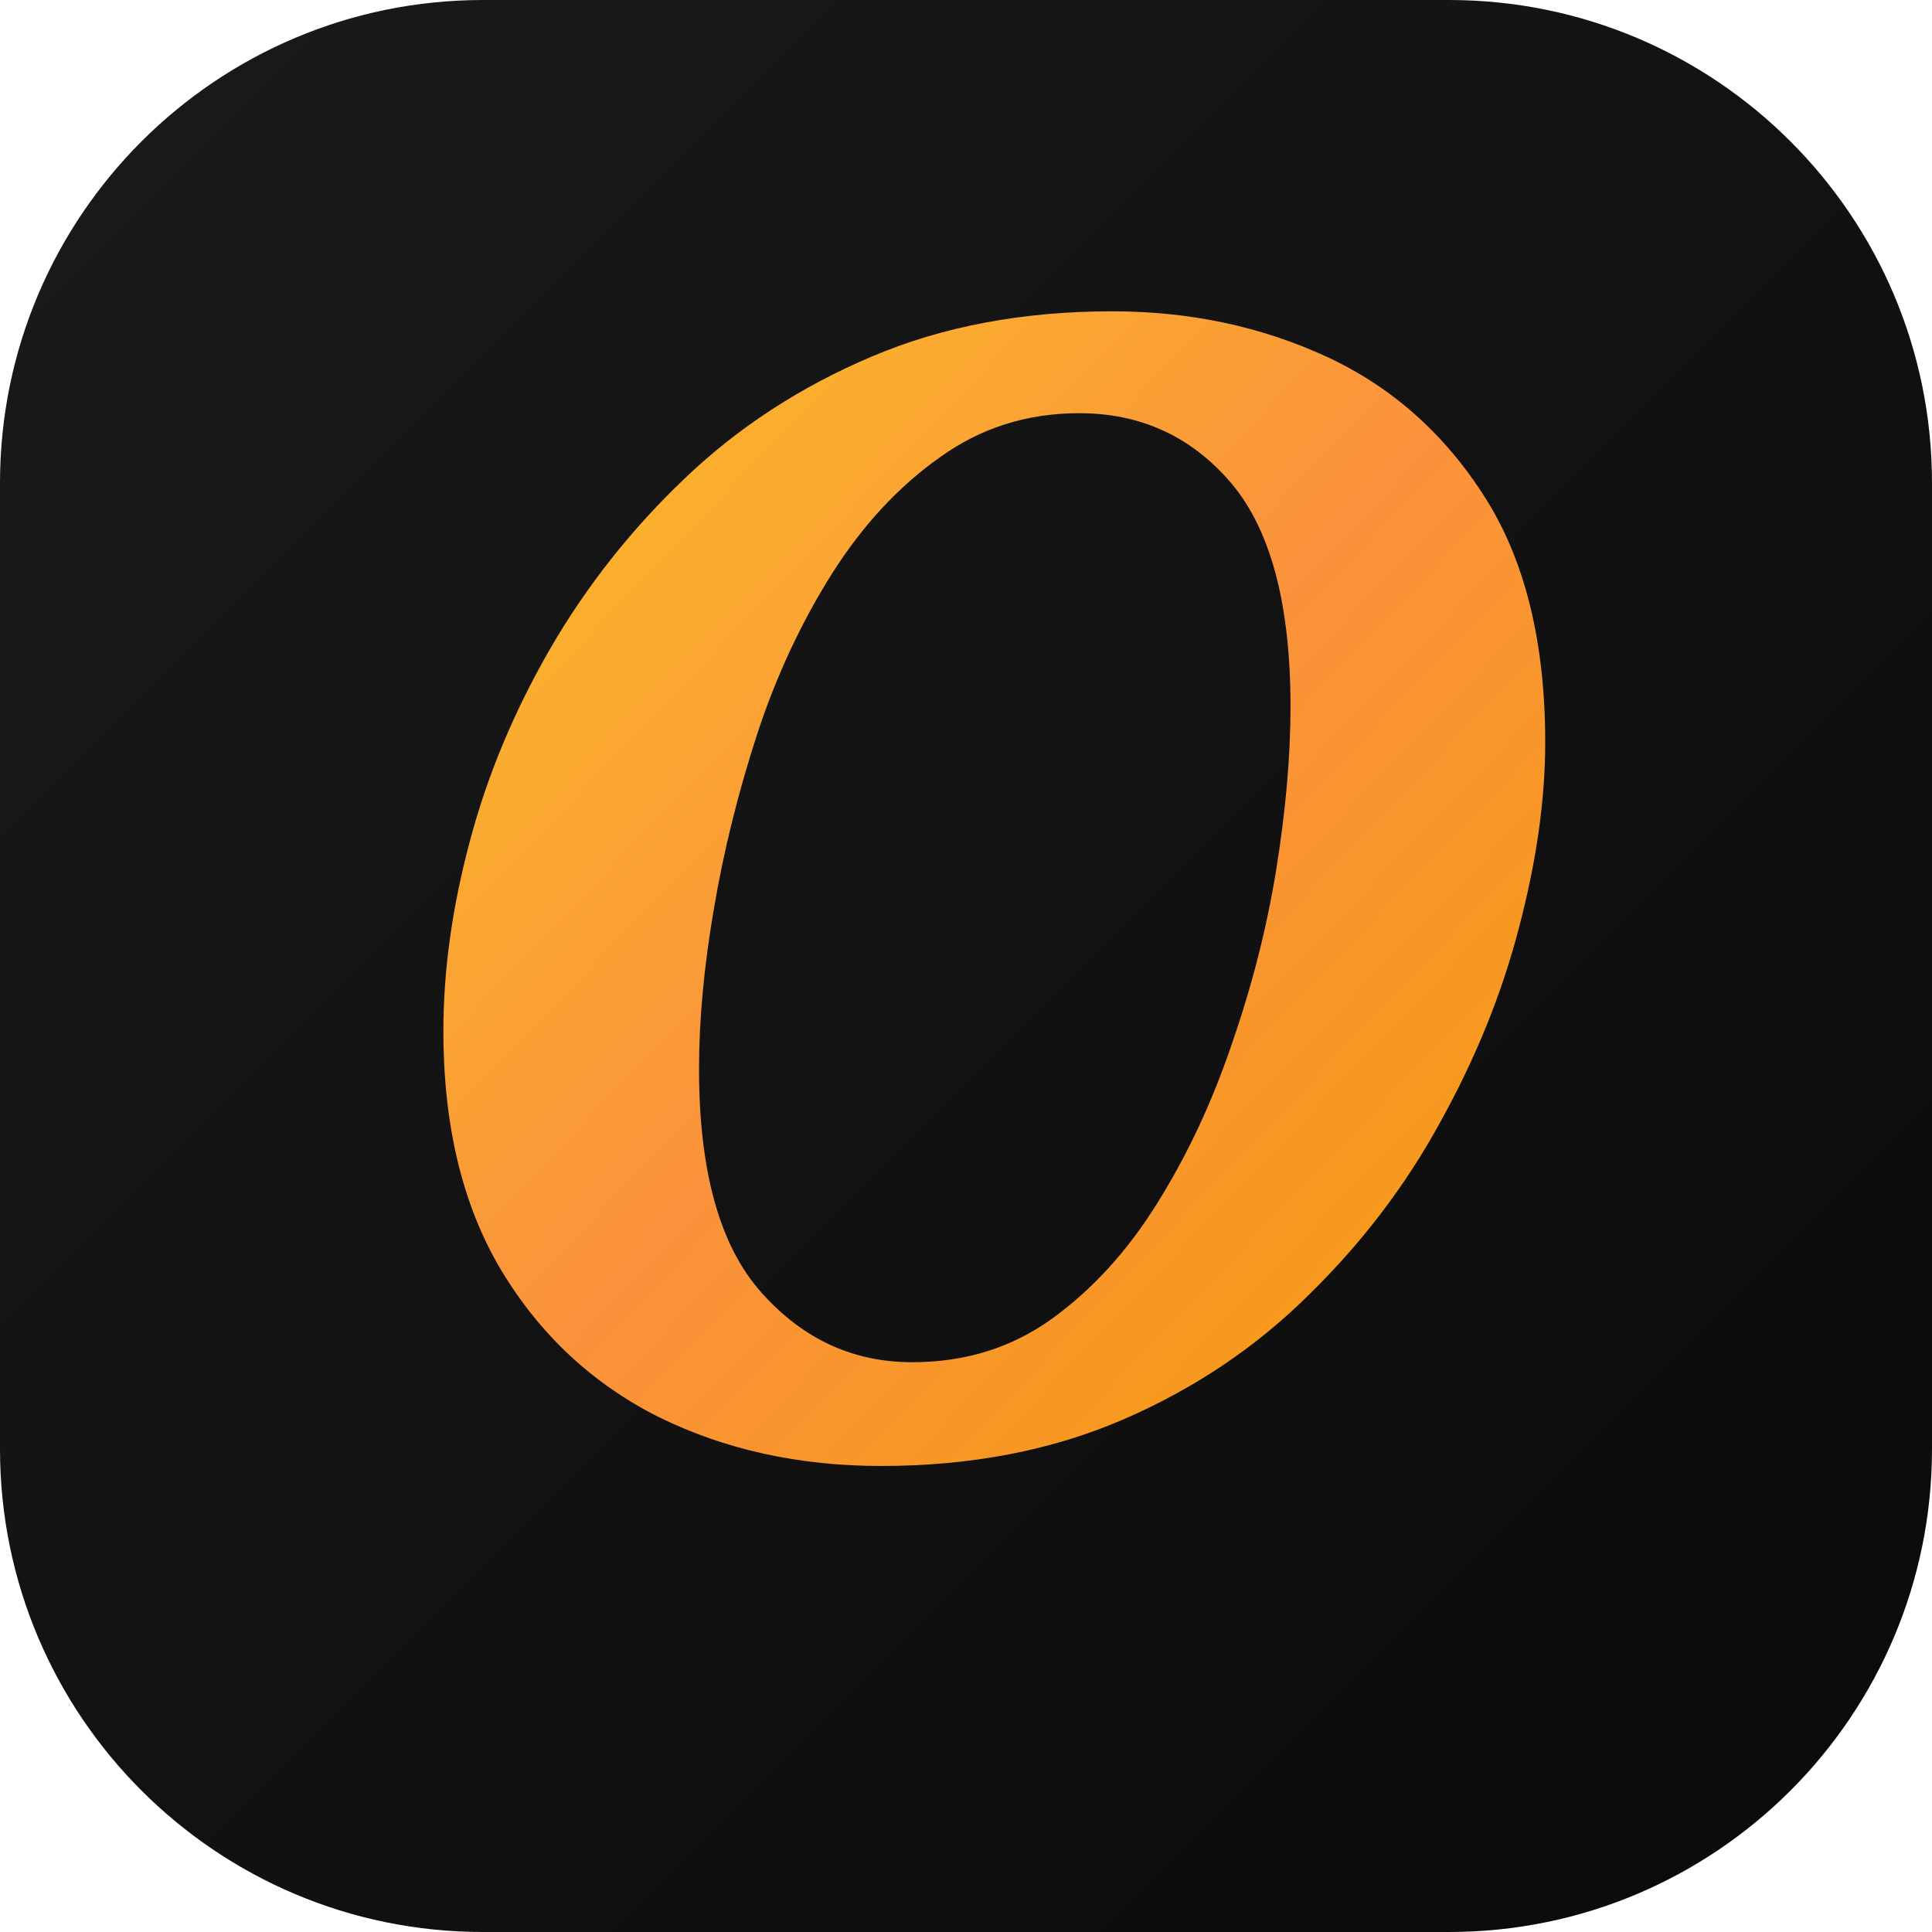
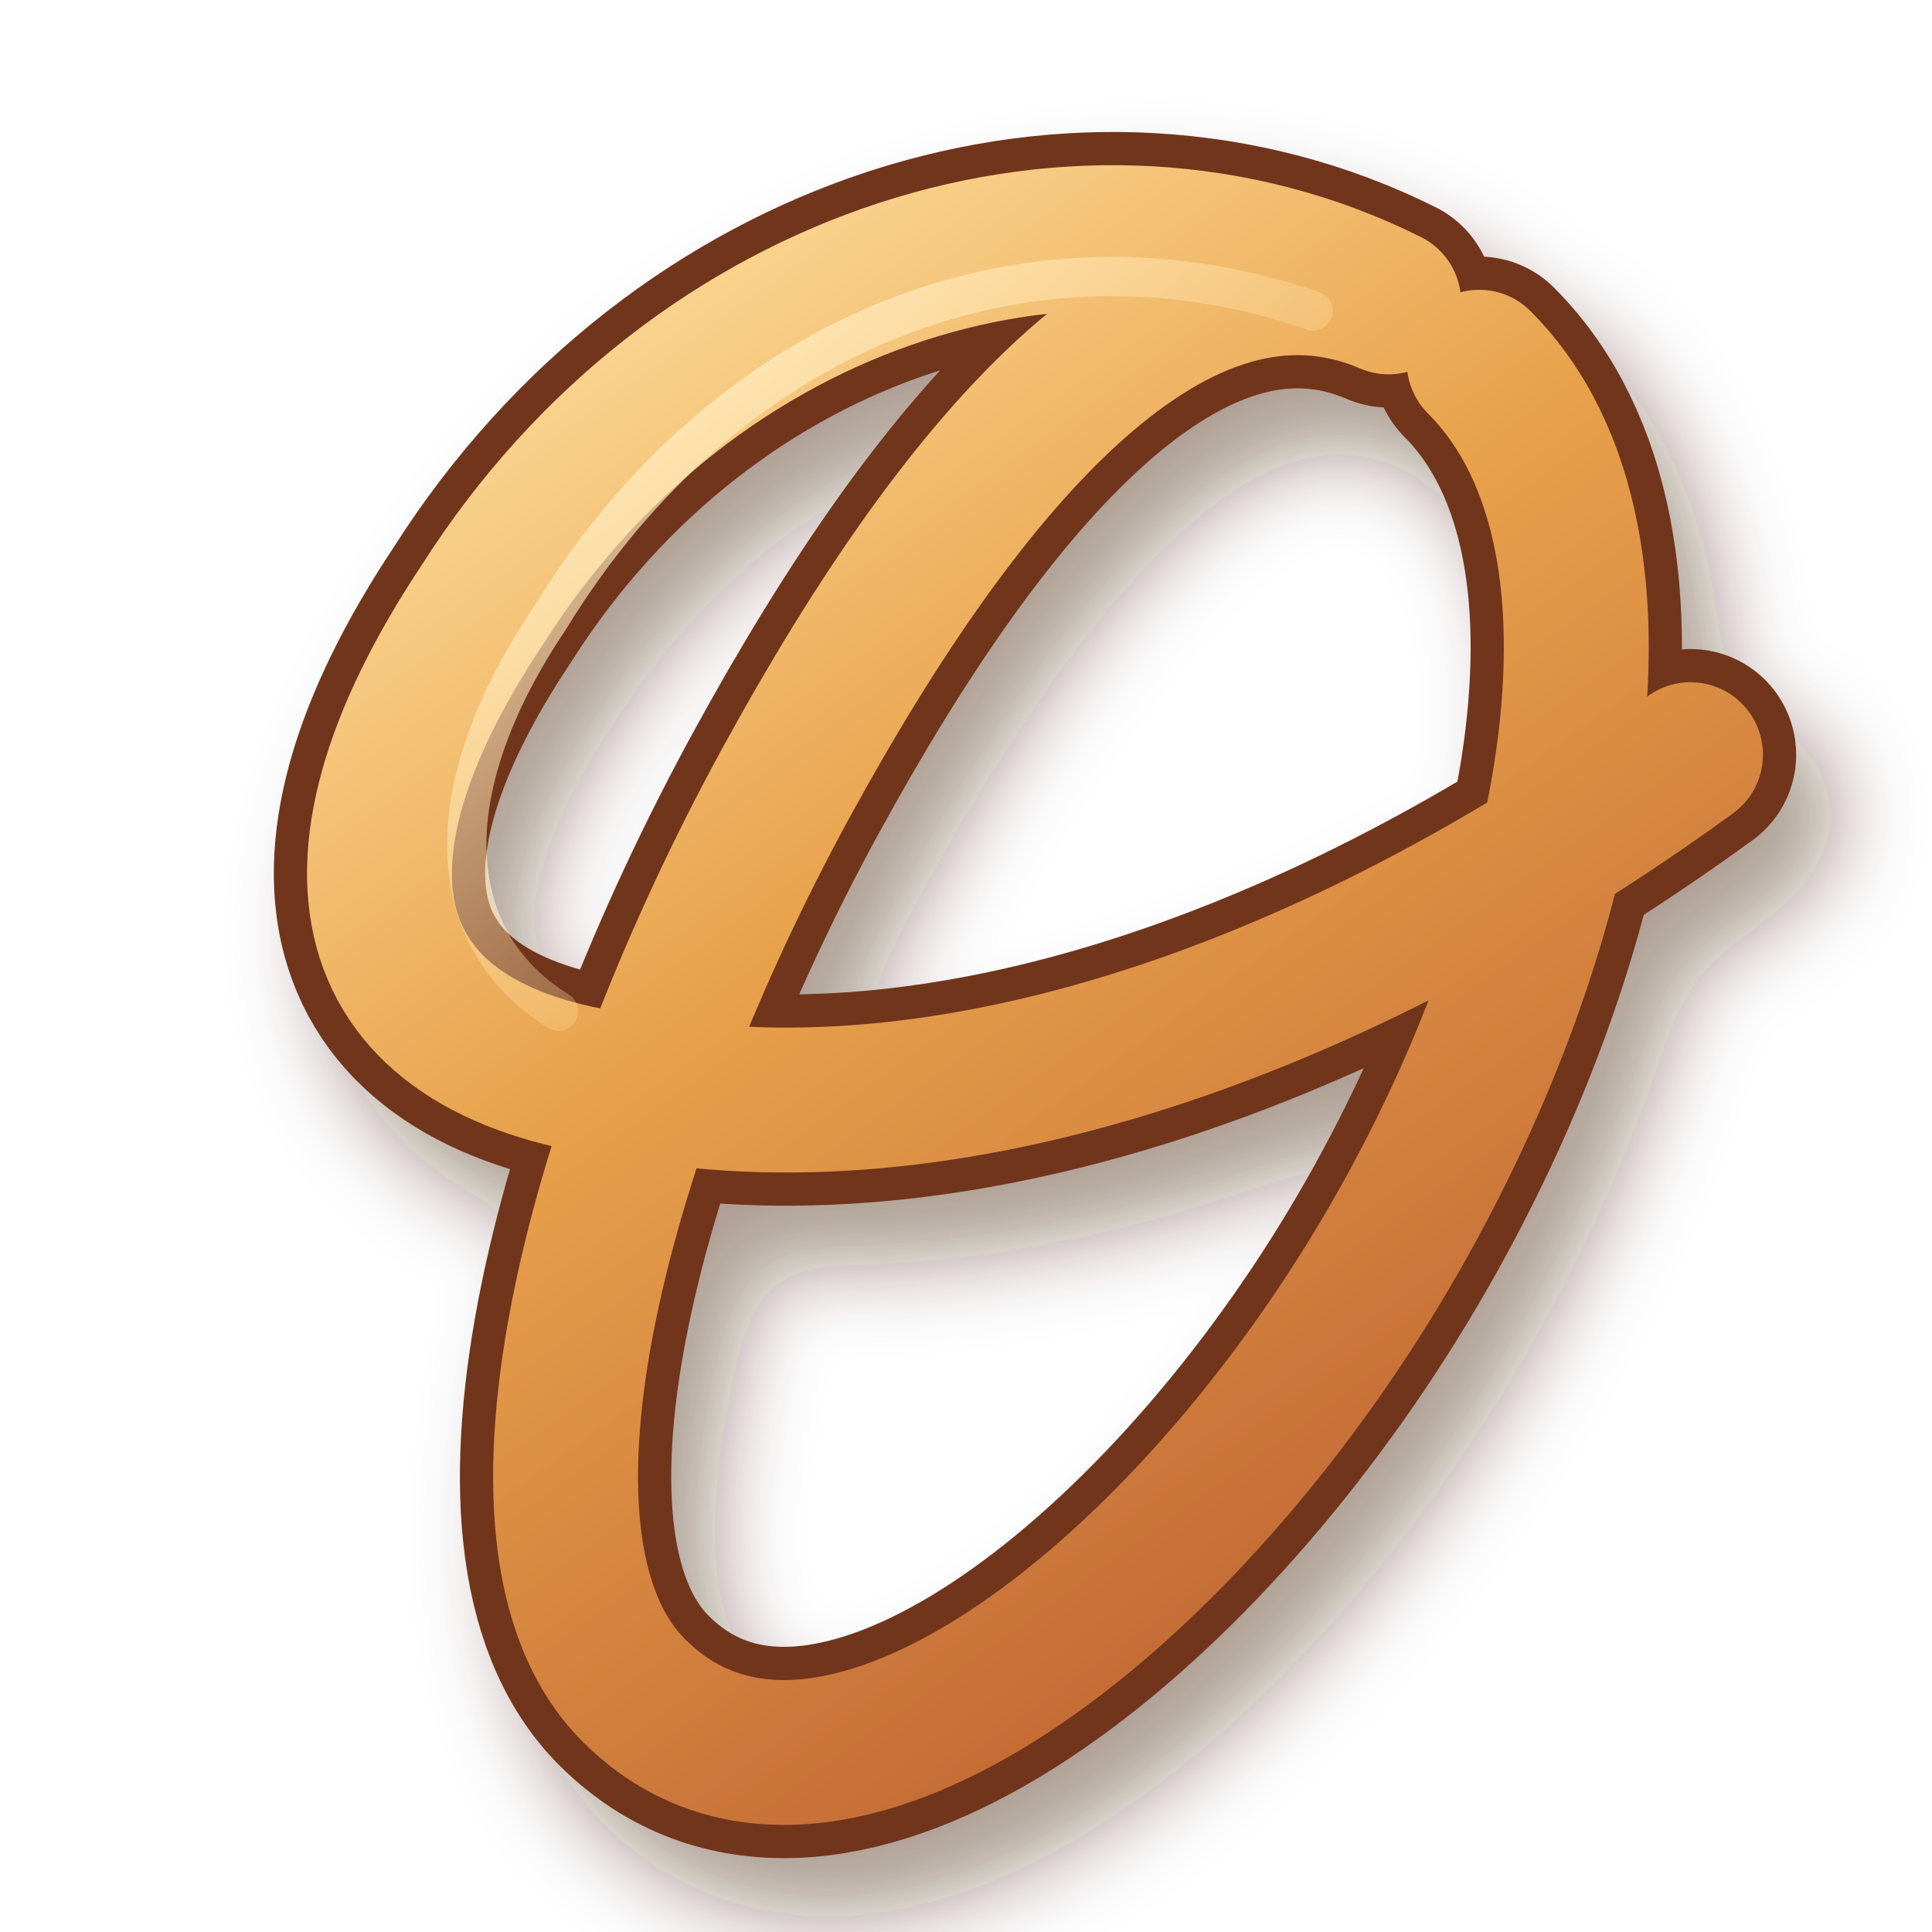
- <svg xmlns="http://www.w3.org/2000/svg" viewBox="0 0 32 32">
+ <svg xmlns="http://www.w3.org/2000/svg" viewBox="0 0 64 64">
  <defs>
-     <linearGradient id="bg" x1="0%" y1="0%" x2="100%" y2="100%">
-       <stop offset="0%" stop-color="#1a1a1a" />
-       <stop offset="100%" stop-color="#0a0a0a" />
+     <linearGradient id="gold" x1="14" y1="9" x2="49" y2="58" gradientUnits="userSpaceOnUse">
+       <stop stop-color="#FFE1A0" />
+       <stop offset="0.42" stop-color="#E8A14B" />
+       <stop offset="1" stop-color="#B95B2F" />
    </linearGradient>
-     <linearGradient id="g" x1="0%" y1="0%" x2="100%" y2="100%">
-       <stop offset="0%" stop-color="#fbbf24" />
-       <stop offset="50%" stop-color="#fb923c" />
-       <stop offset="100%" stop-color="#f59e0b" />
+     <linearGradient id="highlight" x1="18" y1="10" x2="36" y2="31" gradientUnits="userSpaceOnUse">
+       <stop stop-color="#FFF4D4" stop-opacity="0.95" />
+       <stop offset="1" stop-color="#FFD180" stop-opacity="0" />
    </linearGradient>
+     <filter id="soft-shadow" x="-20%" y="-20%" width="150%" height="160%">
+       <feDropShadow dx="1.4" dy="2" stdDeviation="1.4" flood-color="#3D1B12" flood-opacity="0.42" />
+     </filter>
  </defs>
-   <rect width="32" height="32" rx="8" fill="url(#bg)" />
-   <text x="16" y="24" font-size="26" font-family="Georgia, serif" font-style="italic" font-weight="bold" text-anchor="middle" fill="url(#g)">O</text>
+   <g fill="none" stroke-linecap="round" stroke-linejoin="round" filter="url(#soft-shadow)">
+     <path d="M46 10C36 5 23 9 16 20C10 29 12 35 21 36C32 38 45 33 56 25M46 10C39 7 32 15 26 26C20 37 16 51 21 56C27 62 38 54 45 43C52 32 55 18 49 12" stroke="#71351F" stroke-width="7" />
+     <path d="M46 10C36 5 23 9 16 20C10 29 12 35 21 36C32 38 45 33 56 25M46 10C39 7 32 15 26 26C20 37 16 51 21 56C27 62 38 54 45 43C52 32 55 18 49 12" stroke="url(#gold)" stroke-width="4.8" />
+     <path d="M43.5 10.3C34 7 24 11 18.2 20.5C14.5 26 14.5 31 18.5 33.5" stroke="url(#highlight)" stroke-width="1.3" />
+   </g>
</svg>
